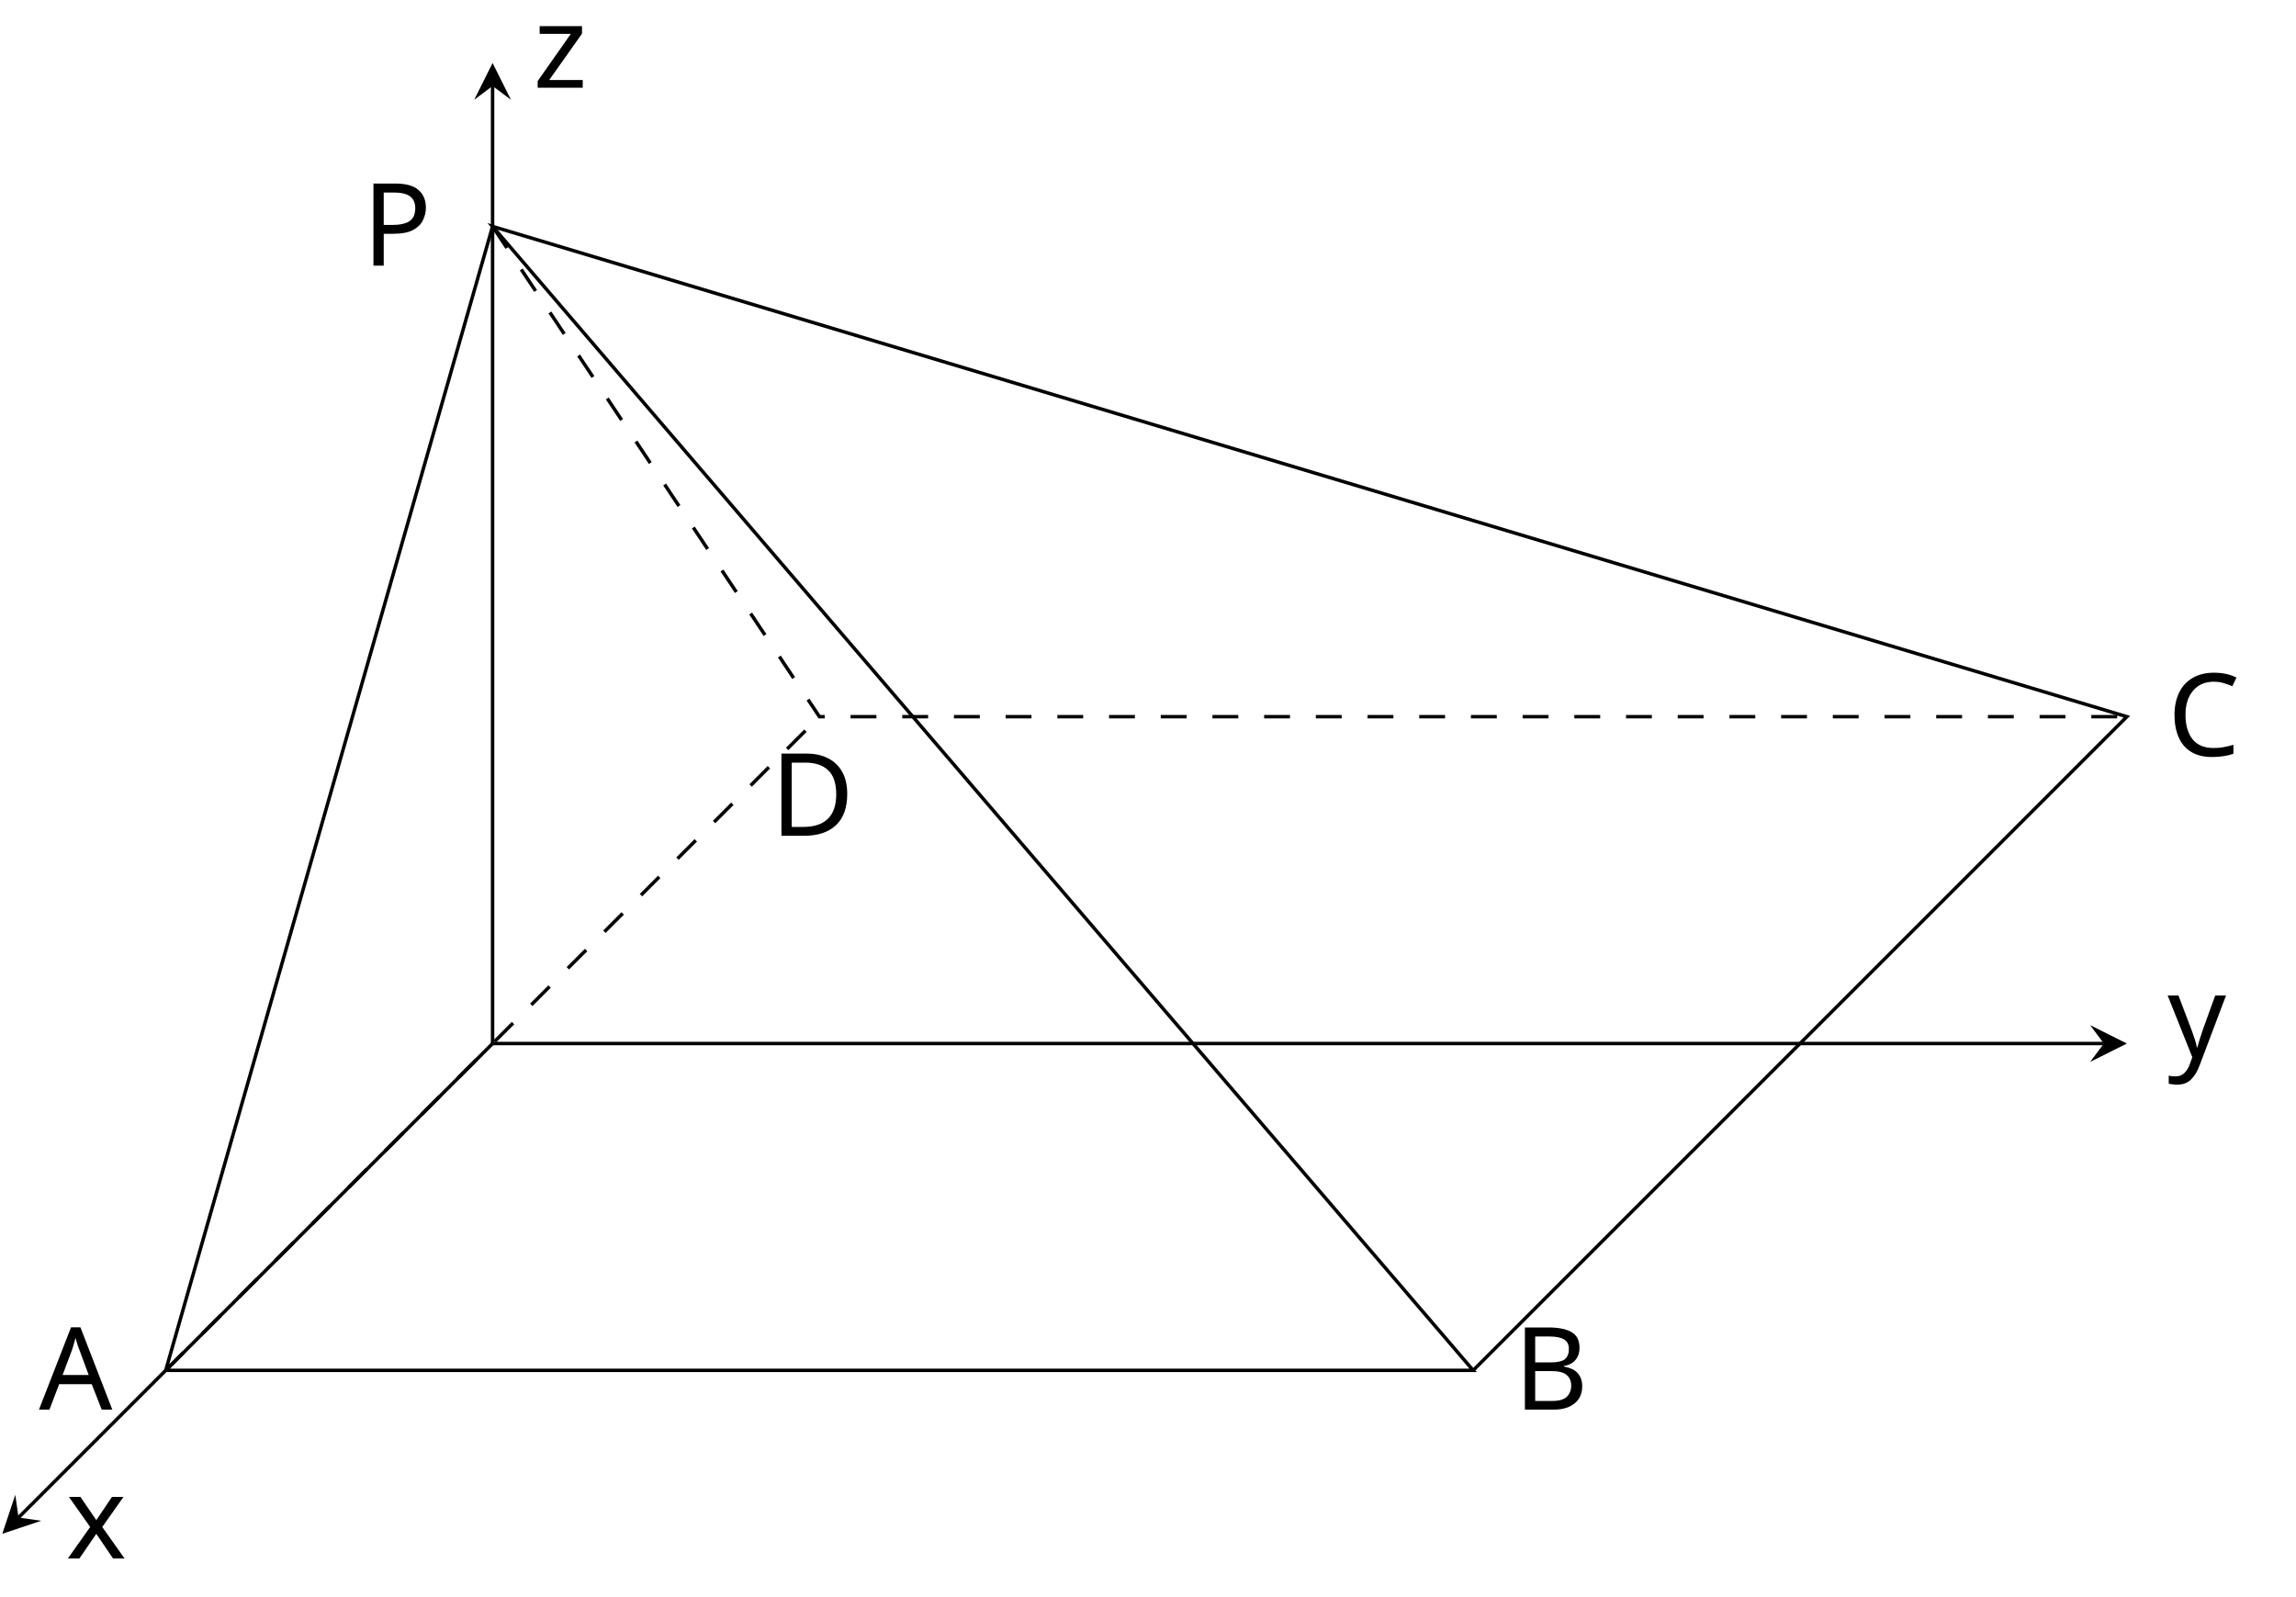
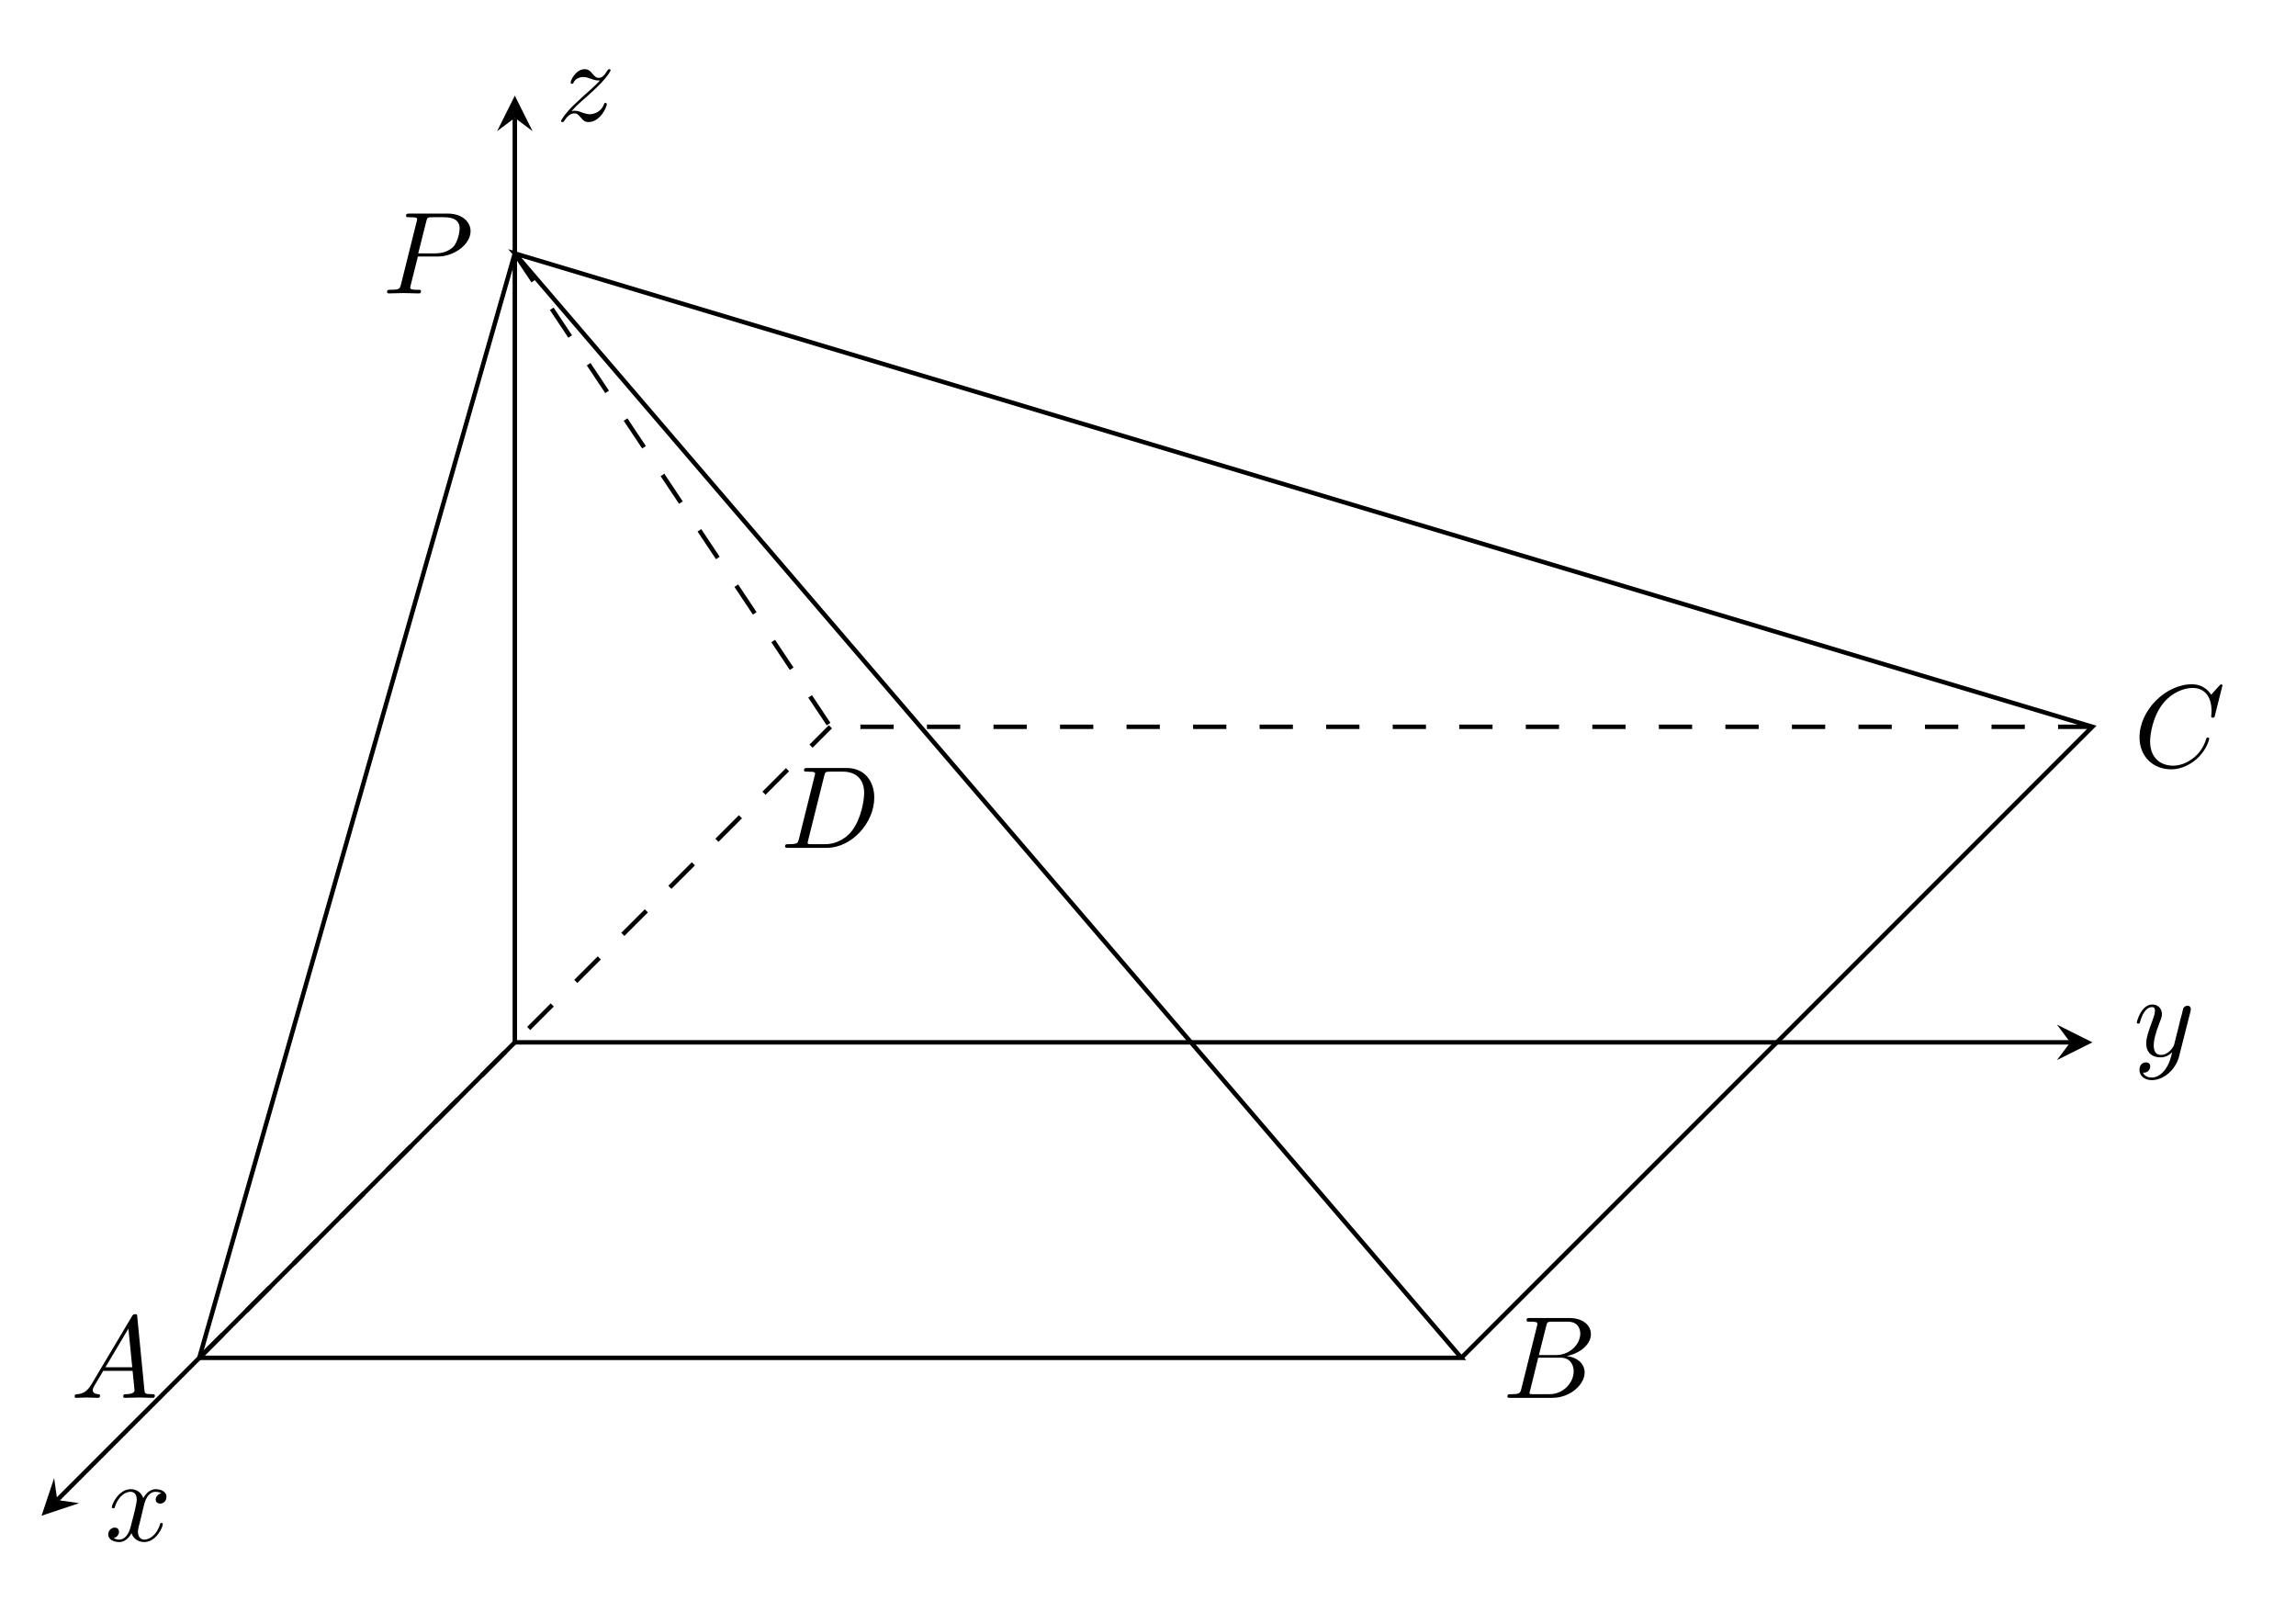
- <svg xmlns="http://www.w3.org/2000/svg" version="1.1" xml:space="preserve" width="265.493" height="184.653">
-   <defs />
-   <text transform="matrix(1.33333 0 0 1.33333 41.892 30.72267)" style="font-style:italic;font-variant:normal;font-weight:400;font-size:9.963px;font-family:CMMI10;-inkscape-font-specification:CMMI10;writing-mode:lr-tb;fill:#000;fill-opacity:1;fill-rule:nonzero;stroke:none">
-     <tspan x="0" y="0" style="font-style:normal;font-variant:normal;font-weight:400;font-stretch:normal;font-family:CMMI10;-inkscape-font-specification:CMMI10">P</tspan>
-   </text>
-   <text transform="matrix(1.33333 0 0 1.33333 4.50667 163.008)" style="font-style:italic;font-variant:normal;font-weight:400;font-size:9.963px;font-family:CMMI10;-inkscape-font-specification:CMMI10;writing-mode:lr-tb;fill:#000;fill-opacity:1;fill-rule:nonzero;stroke:none">
-     <tspan x="0" y="0" style="font-style:normal;font-variant:normal;font-weight:400;font-stretch:normal;font-family:CMMI10;-inkscape-font-specification:CMMI10">A</tspan>
-   </text>
-   <text transform="matrix(1.33333 0 0 1.33333 175.0387 163.008)" style="font-style:italic;font-variant:normal;font-weight:400;font-size:9.963px;font-family:CMMI10;-inkscape-font-specification:CMMI10;writing-mode:lr-tb;fill:#000;fill-opacity:1;fill-rule:nonzero;stroke:none">
-     <tspan x="0" y="0" style="font-style:normal;font-variant:normal;font-weight:400;font-stretch:normal;font-family:CMMI10;-inkscape-font-specification:CMMI10">B</tspan>
-   </text>
-   <text transform="matrix(1.33333 0 0 1.33333 250.6307 87.416)" style="font-style:italic;font-variant:normal;font-weight:400;font-size:9.963px;font-family:CMMI10;-inkscape-font-specification:CMMI10;writing-mode:lr-tb;fill:#000;fill-opacity:1;fill-rule:nonzero;stroke:none">
-     <tspan x="0" y="0" style="font-style:normal;font-variant:normal;font-weight:400;font-stretch:normal;font-family:CMMI10;-inkscape-font-specification:CMMI10">C</tspan>
-   </text>
+ <svg xmlns="http://www.w3.org/2000/svg" xmlns:xlink="http://www.w3.org/1999/xlink" width="206.28pt" height="144.75pt" version="1.2" viewBox="0 0 206.28 144.75">
+   <defs>
+     <symbol id="h" overflow="visible">
+       <path d="m3.188-3.312h1.781c1.484 0 2.953-1.094 2.953-2.281 0-0.797-0.703-1.578-2.078-1.578h-3.391c-0.203 0-0.328 0-0.328 0.203 0 0.125 0.094 0.125 0.312 0.125 0.141 0 0.328 0.016 0.453 0.016 0.172 0.031 0.234 0.062 0.234 0.172 0 0.047-0.016 0.078-0.047 0.203l-1.406 5.641c-0.109 0.406-0.125 0.484-0.953 0.484-0.188 0-0.297 0-0.297 0.203 0 0.125 0.125 0.125 0.156 0.125 0.297 0 1.031-0.031 1.328-0.031 0.219 0 0.453 0.016 0.672 0.016 0.234 0 0.469 0.016 0.688 0.016 0.078 0 0.203 0 0.203-0.203 0-0.125-0.094-0.125-0.281-0.125-0.391 0-0.688 0-0.688-0.188 0-0.062 0.016-0.109 0.031-0.172zm0.75-3.141c0.094-0.359 0.109-0.391 0.562-0.391h1.016c0.875 0 1.422 0.281 1.422 1 0 0.422-0.203 1.312-0.609 1.703-0.531 0.469-1.156 0.547-1.625 0.547h-1.484z" />
+     </symbol>
+     <symbol id="g" overflow="visible">
+       <path d="m1.875-1.203c-0.422 0.703-0.828 0.844-1.281 0.875-0.125 0.016-0.219 0.016-0.219 0.219 0 0.062 0.047 0.109 0.125 0.109 0.281 0 0.609-0.031 0.906-0.031 0.344 0 0.719 0.031 1.047 0.031 0.062 0 0.203 0 0.203-0.203 0-0.109-0.094-0.125-0.172-0.125-0.234-0.016-0.484-0.109-0.484-0.359 0-0.125 0.062-0.25 0.141-0.391l0.797-1.344h2.641c0.016 0.219 0.172 1.641 0.172 1.75 0 0.312-0.547 0.344-0.766 0.344-0.141 0-0.25 0-0.25 0.219 0 0.109 0.125 0.109 0.141 0.109 0.438 0 0.891-0.031 1.312-0.031 0.266 0 0.938 0.031 1.188 0.031 0.062 0 0.203 0 0.203-0.203 0-0.125-0.109-0.125-0.25-0.125-0.656 0-0.656-0.078-0.688-0.375l-0.641-6.562c-0.016-0.203-0.016-0.25-0.188-0.25s-0.219 0.078-0.281 0.172zm1.266-1.547 2.062-3.469 0.344 3.469z" />
+     </symbol>
+     <symbol id="f" overflow="visible">
+       <path d="m1.688-0.812c-0.109 0.406-0.141 0.484-0.969 0.484-0.172 0-0.281 0-0.281 0.219 0 0.109 0.094 0.109 0.281 0.109h3.75c1.656 0 2.906-1.234 2.906-2.266 0-0.766-0.609-1.375-1.625-1.484 1.078-0.203 2.188-0.969 2.188-1.969 0-0.781-0.688-1.453-1.953-1.453h-3.531c-0.203 0-0.297 0-0.297 0.203 0 0.125 0.094 0.125 0.297 0.125 0.016 0 0.219 0 0.391 0.016 0.188 0.031 0.281 0.031 0.281 0.172 0 0.047 0 0.078-0.031 0.203zm1.578-3.031 0.656-2.609c0.094-0.359 0.109-0.391 0.562-0.391h1.359c0.922 0 1.141 0.625 1.141 1.078 0 0.922-0.906 1.922-2.188 1.922zm-0.469 3.516c-0.156 0-0.172 0-0.234-0.016-0.109 0-0.141-0.016-0.141-0.094 0-0.031 0-0.062 0.062-0.25l0.719-2.922h1.984c1 0 1.203 0.781 1.203 1.219 0 1.047-0.938 2.062-2.172 2.062z" />
+     </symbol>
+     <symbol id="e" overflow="visible">
+       <path d="m7.984-7.297c0-0.031-0.031-0.109-0.125-0.109-0.031 0-0.031 0.016-0.156 0.125l-0.734 0.812c-0.094-0.141-0.578-0.938-1.734-0.938-2.344 0-4.703 2.328-4.703 4.766 0 1.734 1.234 2.875 2.844 2.875 0.906 0 1.703-0.422 2.266-0.906 0.969-0.859 1.156-1.812 1.156-1.844 0-0.109-0.109-0.109-0.125-0.109-0.062 0-0.125 0.016-0.141 0.109-0.094 0.297-0.344 1.047-1.062 1.656-0.719 0.594-1.391 0.766-1.938 0.766-0.938 0-2.047-0.547-2.047-2.188 0-0.594 0.219-2.297 1.266-3.531 0.641-0.734 1.625-1.266 2.562-1.266 1.078 0 1.688 0.812 1.688 2.031 0 0.422-0.031 0.422-0.031 0.531s0.125 0.109 0.156 0.109c0.141 0 0.141-0.031 0.188-0.219z" />
+     </symbol>
+     <symbol id="d" overflow="visible">
+       <path d="m1.672-0.812c-0.109 0.406-0.125 0.484-0.953 0.484-0.188 0-0.297 0-0.297 0.203 0 0.125 0.094 0.125 0.297 0.125h3.469c2.188 0 4.25-2.219 4.25-4.516 0-1.484-0.891-2.656-2.469-2.656h-3.516c-0.203 0-0.328 0-0.328 0.203 0 0.125 0.094 0.125 0.312 0.125 0.141 0 0.328 0.016 0.453 0.016 0.172 0.031 0.234 0.062 0.234 0.172 0 0.047-0.016 0.078-0.047 0.203zm2.266-5.641c0.094-0.359 0.109-0.391 0.562-0.391h1.125c1.031 0 1.906 0.547 1.906 1.938 0 0.516-0.219 2.234-1.109 3.391-0.297 0.391-1.125 1.188-2.422 1.188h-1.188c-0.141 0-0.172 0-0.234-0.016-0.094 0-0.125-0.016-0.125-0.094 0-0.031 0-0.062 0.047-0.25z" />
+     </symbol>
+     <symbol id="c" overflow="visible">
+       <path d="m3.5-3.172c0.062-0.266 0.312-1.234 1.047-1.234 0.047 0 0.297 0 0.531 0.125-0.297 0.062-0.516 0.328-0.516 0.578 0 0.172 0.125 0.359 0.406 0.359 0.234 0 0.562-0.188 0.562-0.609 0-0.547-0.625-0.688-0.969-0.688-0.609 0-0.984 0.562-1.109 0.797-0.266-0.688-0.828-0.797-1.125-0.797-1.094 0-1.703 1.359-1.703 1.609 0 0.109 0.109 0.109 0.125 0.109 0.094 0 0.125-0.016 0.141-0.109 0.359-1.109 1.047-1.375 1.406-1.375 0.203 0 0.562 0.094 0.562 0.703 0 0.328-0.172 1.031-0.562 2.5-0.172 0.641-0.531 1.094-1 1.094-0.062 0-0.297 0-0.516-0.141 0.266-0.047 0.484-0.281 0.484-0.562 0-0.297-0.219-0.375-0.391-0.375-0.312 0-0.578 0.281-0.578 0.609 0 0.484 0.531 0.688 1 0.688 0.688 0 1.062-0.734 1.094-0.797 0.125 0.391 0.5 0.797 1.141 0.797 1.078 0 1.672-1.344 1.672-1.609 0-0.109-0.094-0.109-0.125-0.109-0.094 0-0.109 0.047-0.125 0.125-0.359 1.109-1.062 1.375-1.406 1.375-0.406 0-0.578-0.344-0.578-0.703 0-0.234 0.062-0.453 0.188-0.922z" />
+     </symbol>
+     <symbol id="b" overflow="visible">
+       <path d="m5.109-4c0.031-0.141 0.031-0.172 0.031-0.234 0-0.203-0.141-0.297-0.297-0.297-0.109 0-0.281 0.062-0.375 0.219-0.016 0.062-0.094 0.391-0.141 0.578-0.078 0.266-0.156 0.547-0.219 0.844l-0.469 1.875c-0.047 0.172-0.484 0.906-1.188 0.906-0.531 0-0.641-0.469-0.641-0.859 0-0.484 0.172-1.125 0.531-2.062 0.172-0.422 0.203-0.531 0.203-0.75 0-0.469-0.328-0.859-0.859-0.859-1 0-1.391 1.516-1.391 1.609 0 0.109 0.109 0.109 0.141 0.109 0.094 0 0.109-0.016 0.156-0.188 0.281-0.984 0.703-1.297 1.062-1.297 0.094 0 0.266 0 0.266 0.328 0 0.266-0.109 0.547-0.172 0.734-0.422 1.125-0.609 1.719-0.609 2.203 0 0.938 0.656 1.25 1.281 1.25 0.406 0 0.766-0.172 1.047-0.469-0.125 0.547-0.25 1.062-0.672 1.625-0.281 0.344-0.672 0.656-1.156 0.656-0.156 0-0.625-0.031-0.797-0.438 0.172 0 0.297 0 0.453-0.125 0.094-0.094 0.203-0.234 0.203-0.438 0-0.328-0.281-0.359-0.391-0.359-0.234 0-0.578 0.156-0.578 0.672 0 0.531 0.453 0.922 1.109 0.922 1.078 0 2.156-0.953 2.453-2.141z" />
+     </symbol>
+     <symbol id="a" overflow="visible">
+       <path d="m1.391-0.875c0.578-0.609 0.875-0.875 1.25-1.188 0-0.016 0.656-0.578 1.031-0.953 1-0.969 1.234-1.484 1.234-1.516 0-0.109-0.094-0.109-0.125-0.109-0.062 0-0.094 0.016-0.156 0.109-0.312 0.516-0.531 0.672-0.781 0.672s-0.375-0.156-0.531-0.328c-0.203-0.25-0.391-0.453-0.734-0.453-0.781 0-1.266 0.969-1.266 1.203 0 0.047 0.031 0.109 0.125 0.109s0.109-0.047 0.141-0.109c0.203-0.484 0.812-0.5 0.891-0.5 0.219 0 0.422 0.078 0.656 0.156 0.422 0.156 0.547 0.156 0.812 0.156-0.375 0.453-1.266 1.203-1.453 1.375l-0.953 0.891c-0.719 0.703-1.078 1.297-1.078 1.375 0 0.094 0.109 0.094 0.125 0.094 0.078 0 0.109-0.016 0.172-0.125 0.234-0.375 0.547-0.656 0.891-0.656 0.234 0 0.344 0.094 0.609 0.406 0.172 0.219 0.359 0.375 0.672 0.375 1.031 0 1.641-1.328 1.641-1.609 0-0.047-0.031-0.109-0.125-0.109s-0.109 0.062-0.141 0.141c-0.25 0.688-0.922 0.875-1.266 0.875-0.203 0-0.391-0.062-0.609-0.125-0.359-0.141-0.516-0.188-0.734-0.188-0.031 0-0.203 0-0.297 0.031z" />
+     </symbol>
+   </defs>
  <g>
-     <text transform="matrix(1.33333 0 0 1.33333 89.07066 96.648)" style="font-style:italic;font-variant:normal;font-weight:400;font-size:9.963px;font-family:CMMI10;-inkscape-font-specification:CMMI10;writing-mode:lr-tb;fill:#000;fill-opacity:1;fill-rule:nonzero;stroke:none">
-       <tspan x="0" y="0" style="font-style:normal;font-variant:normal;font-weight:400;font-stretch:normal;font-family:CMMI10;-inkscape-font-specification:CMMI10">D</tspan>
-     </text>
+     <use x="34.356" y="26.356" xlink:href="#h" />
+     <use x="6.334" y="125.57" xlink:href="#g" />
+     <use x="134.994" y="125.57" xlink:href="#f" />
+     <use x="191.688" y="68.876" xlink:href="#e" />
+     <use x="70.109" y="76.162" xlink:href="#d" />
  </g>
+   <path transform="matrix(1 0 0 -1 17.908 121.98)" d="m28.346 99.212 28.348-42.52h113.39m-170.08-56.691 56.695 56.691" fill="none" stroke="#000" stroke-dasharray="2.989,2.989" stroke-miterlimit="10" stroke-width=".399" />
+   <path transform="matrix(1 0 0 -1 17.908 121.98)" d="m28.346 99.212-28.348-99.211h113.39l-85.043 99.211 141.73-42.52-56.691-56.691" fill="none" stroke="#000" stroke-miterlimit="10" stroke-width=".399" />
+   <path transform="matrix(1 0 0 -1 17.908 121.98)" d="m28.346 28.345-41.109-41.109" fill="none" stroke="#000" stroke-miterlimit="10" stroke-width=".399" />
+   <path d="m3.734 136.16 3.383-1.129-1.973-0.281-0.281-1.973" />
  <g>
-     <path d="M56.958 26.184l37.796 56.694h151.183m-226.774 75.591l75.591-75.591" style="fill:none;stroke:#000;stroke-width:.399;stroke-linecap:butt;stroke-linejoin:miter;stroke-miterlimit:10;stroke-dasharray:2.989,2.989;stroke-dashoffset:0;stroke-opacity:1" />
+     <use x="9.426" y="138.416" xlink:href="#c" />
  </g>
-   <path d="M56.958 26.184l-37.796 132.285h151.183L56.958 26.184l188.979 56.694-75.591 75.591M56.958 120.674L2.143 175.489" style="fill:none;stroke:#000;stroke-width:.399;stroke-linecap:butt;stroke-linejoin:miter;stroke-miterlimit:10;stroke-dasharray:none;stroke-opacity:1" />
+   <path transform="matrix(1 0 0 -1 17.908 121.98)" d="m28.346 28.345h139.74" fill="none" stroke="#000" stroke-miterlimit="10" stroke-width=".399" />
+   <path d="m187.99 93.637-3.188-1.594 1.195 1.594-1.195 1.594" />
  <g>
-     <path d="M.265 177.367l4.508-1.503-2.63-.376-.376-2.63" style="fill:#000;fill-opacity:1;fill-rule:nonzero;stroke:none" />
+     <use x="191.688" y="94.875" xlink:href="#b" />
  </g>
+   <path transform="matrix(1 0 0 -1 17.908 121.98)" d="m28.346 28.345v83.051" fill="none" stroke="#000" stroke-miterlimit="10" stroke-width=".399" />
+   <path d="m46.254 8.594-1.594 3.188 1.594-1.195 1.594 1.195" />
  <g>
-     <text transform="matrix(1.33333 0 0 1.33333 7.61467 180.2267)" style="font-style:italic;font-variant:normal;font-weight:400;font-size:9.963px;font-family:CMMI10;-inkscape-font-specification:CMMI10;writing-mode:lr-tb;fill:#000;fill-opacity:1;fill-rule:nonzero;stroke:none">
-       <tspan x="0" y="0" style="font-style:normal;font-variant:normal;font-weight:400;font-stretch:normal;font-family:CMMI10;-inkscape-font-specification:CMMI10">x</tspan>
-     </text>
-   </g>
-   <path d="M56.958 120.674h186.322" style="fill:none;stroke:#000;stroke-width:.399;stroke-linecap:butt;stroke-linejoin:miter;stroke-miterlimit:10;stroke-dasharray:none;stroke-opacity:1" />
-   <g>
-     <path d="M245.937 120.674l-4.251-2.125 1.594 2.125-1.594 2.125" style="fill:#000;fill-opacity:1;fill-rule:nonzero;stroke:none" />
-   </g>
-   <g>
-     <text transform="matrix(1.33333 0 0 1.33333 250.6307 122.2413)" style="font-style:italic;font-variant:normal;font-weight:400;font-size:9.963px;font-family:CMMI10;-inkscape-font-specification:CMMI10;writing-mode:lr-tb;fill:#000;fill-opacity:1;fill-rule:nonzero;stroke:none">
-       <tspan x="0" y="0" style="font-style:normal;font-variant:normal;font-weight:400;font-stretch:normal;font-family:CMMI10;-inkscape-font-specification:CMMI10">y</tspan>
-     </text>
-   </g>
-   <path d="M56.958 120.674V9.943" style="fill:none;stroke:#000;stroke-width:.399;stroke-linecap:butt;stroke-linejoin:miter;stroke-miterlimit:10;stroke-dasharray:none;stroke-opacity:1" />
-   <g>
-     <path d="M56.958 7.286l-2.125 4.251 2.125-1.594 2.125 1.594" style="fill:#000;fill-opacity:1;fill-rule:nonzero;stroke:none" />
-   </g>
-   <g>
-     <text transform="matrix(1.33333 0 0 1.33333 61.652 10.14667)" style="font-style:italic;font-variant:normal;font-weight:400;font-size:9.963px;font-family:CMMI10;-inkscape-font-specification:CMMI10;writing-mode:lr-tb;fill:#000;fill-opacity:1;fill-rule:nonzero;stroke:none">
-       <tspan x="0" y="0" style="font-style:normal;font-variant:normal;font-weight:400;font-stretch:normal;font-family:CMMI10;-inkscape-font-specification:CMMI10">z</tspan>
-     </text>
+     <use x="49.954" y="10.855" xlink:href="#a" />
  </g>
</svg>
